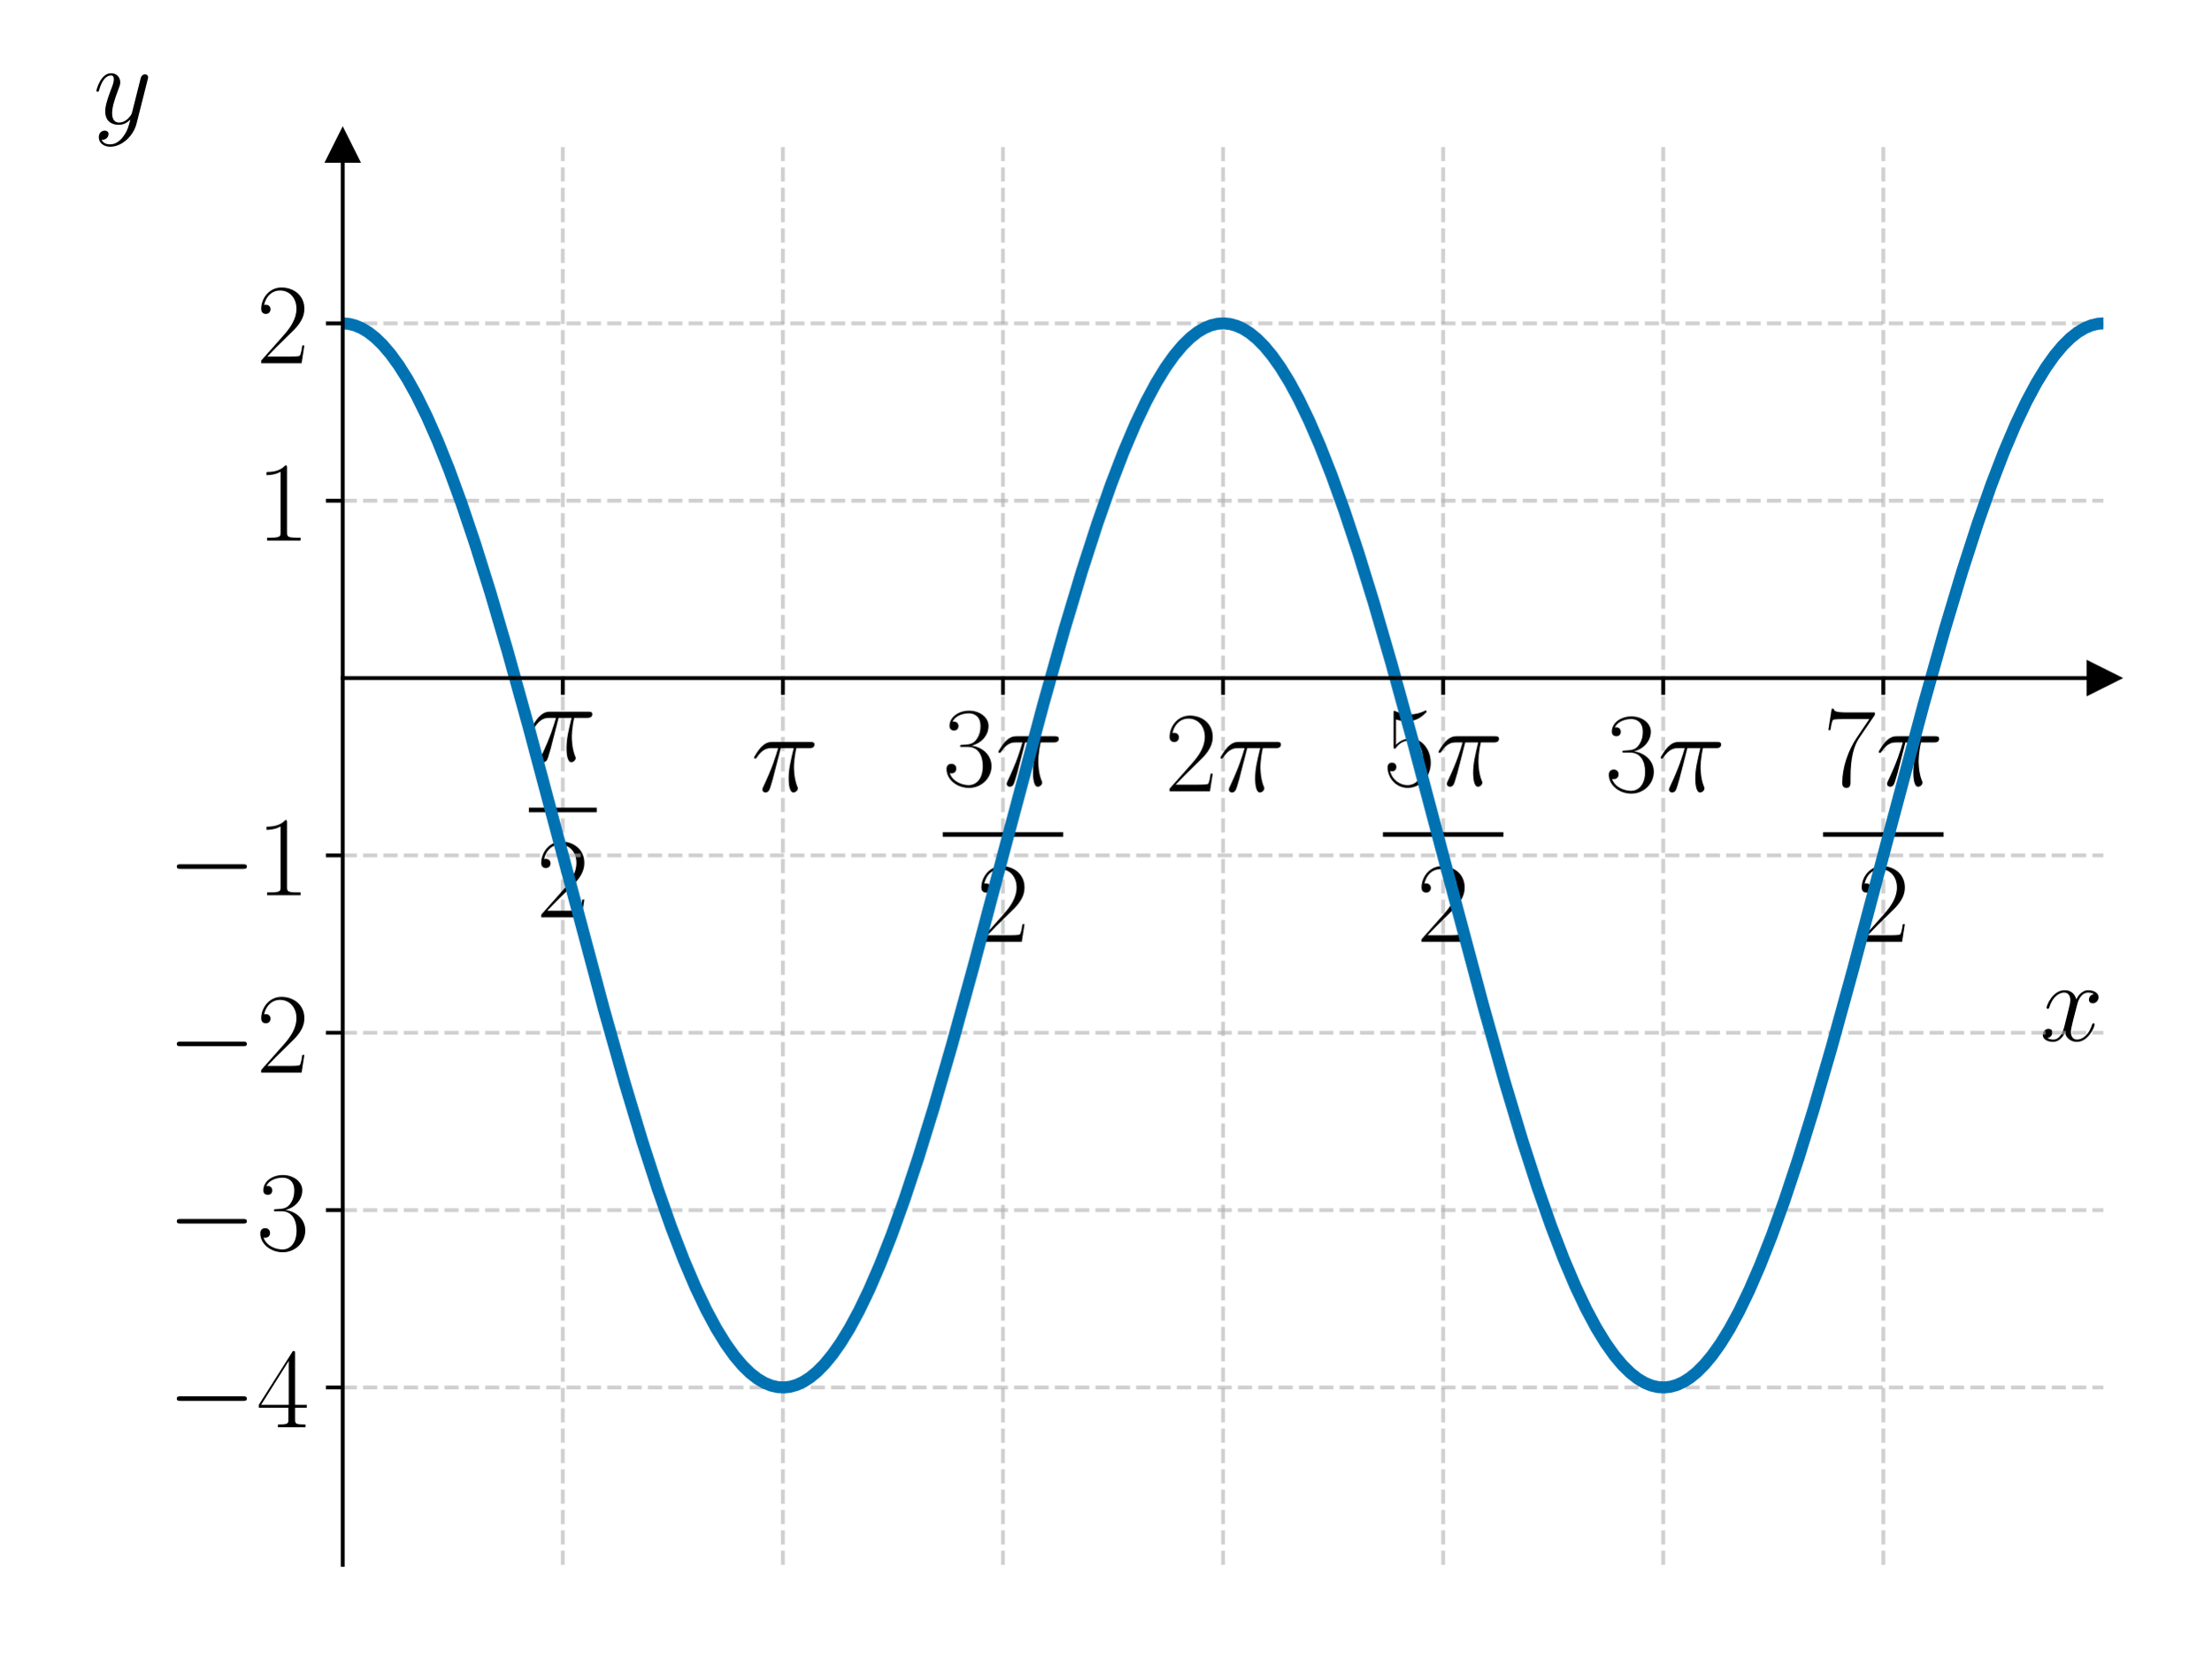
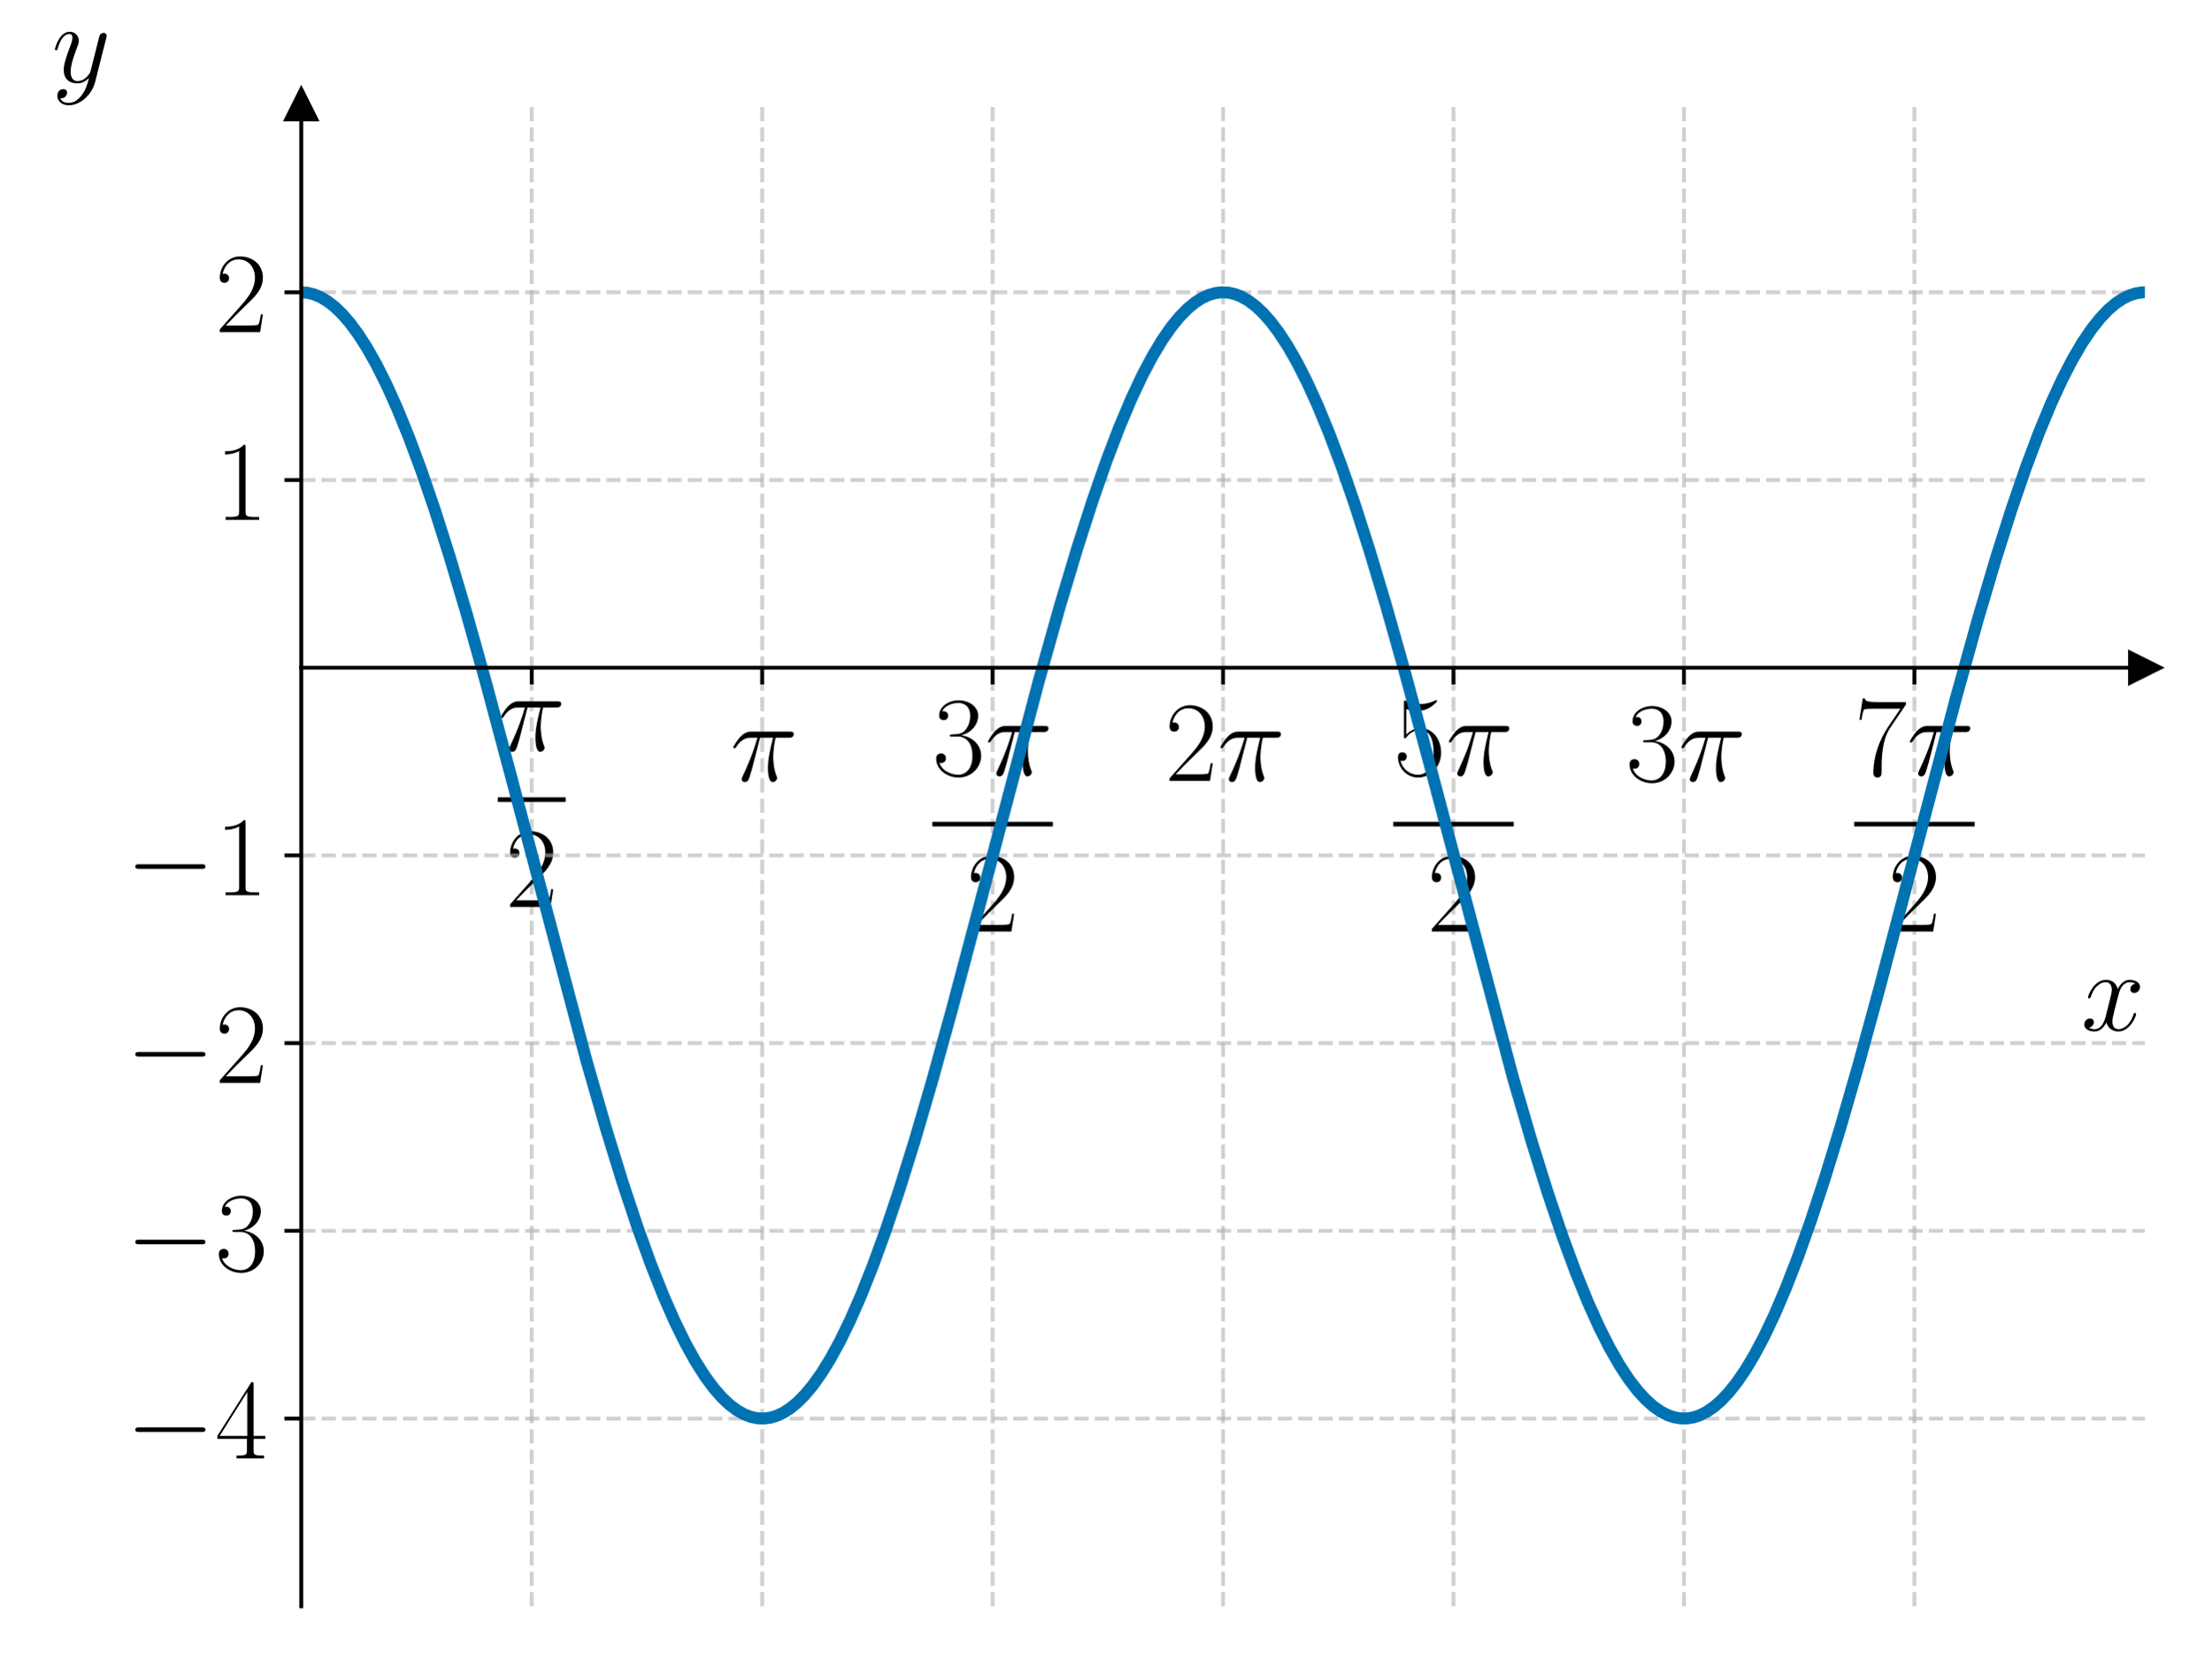
<svg xmlns="http://www.w3.org/2000/svg" xmlns:xlink="http://www.w3.org/1999/xlink" width="460.8pt" height="345.6pt" viewBox="0 0 460.8 345.6" version="1.1">
  <defs>
    <style type="text/css">*{stroke-linejoin: round; stroke-linecap: butt}</style>
  </defs>
  <g id="figure_1">
    <g id="patch_1">
      <path d="M 0 345.6  L 460.8 345.6  L 460.8 0  L 0 0  L 0 345.6  z " style="fill: none" />
    </g>
    <g id="axes_1">
      <g id="patch_2">
-         <path d="M 71.418 326.16  L 438.36 326.16  L 438.36 30.428  L 71.418 30.428  L 71.418 326.16  z " style="fill: none" />
+         <path d="M 62.778 334.8  L 447 334.8  L 447 21.788  L 62.778 21.788  L 62.778 334.8  z " style="fill: none" />
      </g>
      <g id="matplotlib.axis_1">
        <g id="xtick_1">
          <g id="line2d_1">
-             <path d="M 117.286 326.16  L 117.286 30.428  " clip-path="url(#pcff74317d8)" style="fill: none; stroke-dasharray: 2.96,1.28; stroke-dashoffset: 0; stroke: #b0b0b0; stroke-opacity: 0.6; stroke-width: 0.8" />
+             <path d="M 110.806 334.8  L 110.806 21.788  " clip-path="url(#p53cf538784)" style="fill: none; stroke-dasharray: 2.96,1.28; stroke-dashoffset: 0; stroke: #b0b0b0; stroke-opacity: 0.6; stroke-width: 0.8" />
          </g>
          <g id="line2d_2">
            <defs>
-               <path id="m884208652f" d="M 0 0  L 0 3.5  " style="stroke: #000000; stroke-width: 0.8" />
+               <path id="ma65854ddfa" d="M 0 0  L 0 3.5  " style="stroke: #000000; stroke-width: 0.8" />
            </defs>
            <g>
-               <use xlink:href="#m884208652f" x="117.286" y="141.327" style="stroke: #000000; stroke-width: 0.8" />
+               <use xlink:href="#ma65854ddfa" x="110.806" y="139.167" style="stroke: #000000; stroke-width: 0.8" />
            </g>
          </g>
          <g id="text_1">
-             <g transform="translate(110.2166 174.7975) scale(0.24 -0.24)">
+             <g transform="translate(103.7366 172.6375) scale(0.24 -0.24)">
              <defs>
                <path id="CMMI12-19" d="M 1658 2408  L 2381 2408  C 2208 1692 2099 1226 2099 716  C 2099 626 2099 -64 2362 -64  C 2496 -64 2611 57 2611 166  C 2611 197 2611 210 2566 306  C 2394 747 2394 1296 2394 1341  C 2394 1379 2394 1832 2528 2408  L 3245 2408  C 3328 2408 3539 2408 3539 2612  C 3539 2752 3418 2752 3302 2752  L 1197 2752  C 1050 2752 832 2752 538 2440  C 371 2254 166 1916 166 1878  C 166 1840 198 1827 237 1827  C 282 1827 288 1846 320 1884  C 653 2408 986 2408 1146 2408  L 1510 2408  C 1370 1929 1210 1373 685 256  C 634 154 634 140 634 102  C 634 -32 749 -64 806 -64  C 992 -64 1043 102 1120 370  C 1222 696 1222 709 1286 964  L 1658 2408  z " transform="scale(0.015625)" />
                <path id="CMR17-32" d="M 2669 989  L 2554 989  C 2490 536 2438 459 2413 420  C 2381 369 1920 369 1830 369  L 602 369  C 832 619 1280 1072 1824 1597  C 2214 1967 2669 2402 2669 3035  C 2669 3790 2067 4224 1395 4224  C 691 4224 262 3604 262 3030  C 262 2780 448 2748 525 2748  C 589 2748 781 2787 781 3010  C 781 3207 614 3264 525 3264  C 486 3264 448 3258 422 3245  C 544 3790 915 4058 1306 4058  C 1862 4058 2227 3617 2227 3035  C 2227 2479 1901 2000 1536 1584  L 262 146  L 262 0  L 2515 0  L 2669 989  z " transform="scale(0.015625)" />
              </defs>
              <use xlink:href="#CMMI12-19" transform="translate(0 67.39804) scale(0.996264)" />
              <use xlink:href="#CMR17-32" transform="translate(6.610069 -68.33884) scale(0.996264)" />
              <path d="M 0 22.914  L 58.911 22.914  L 58.911 26.899  L 0 26.899  L 0 22.914  z " />
            </g>
          </g>
        </g>
        <g id="xtick_2">
          <g id="line2d_3">
-             <path d="M 163.154 326.16  L 163.154 30.428  " clip-path="url(#pcff74317d8)" style="fill: none; stroke-dasharray: 2.96,1.28; stroke-dashoffset: 0; stroke: #b0b0b0; stroke-opacity: 0.6; stroke-width: 0.8" />
+             <path d="M 158.834 334.8  L 158.834 21.788  " clip-path="url(#p53cf538784)" style="fill: none; stroke-dasharray: 2.96,1.28; stroke-dashoffset: 0; stroke: #b0b0b0; stroke-opacity: 0.6; stroke-width: 0.8" />
          </g>
          <g id="line2d_4">
            <g>
-               <use xlink:href="#m884208652f" x="163.154" y="141.327" style="stroke: #000000; stroke-width: 0.8" />
+               <use xlink:href="#ma65854ddfa" x="158.834" y="139.167" style="stroke: #000000; stroke-width: 0.8" />
            </g>
          </g>
          <g id="text_2">
-             <g transform="translate(156.5133 164.9316) scale(0.24 -0.24)">
+             <g transform="translate(152.1933 162.7716) scale(0.24 -0.24)">
              <use xlink:href="#CMMI12-19" transform="scale(0.996264)" />
            </g>
          </g>
        </g>
        <g id="xtick_3">
          <g id="line2d_5">
-             <path d="M 209.021 326.16  L 209.021 30.428  " clip-path="url(#pcff74317d8)" style="fill: none; stroke-dasharray: 2.96,1.28; stroke-dashoffset: 0; stroke: #b0b0b0; stroke-opacity: 0.6; stroke-width: 0.8" />
+             <path d="M 206.861 334.8  L 206.861 21.788  " clip-path="url(#p53cf538784)" style="fill: none; stroke-dasharray: 2.96,1.28; stroke-dashoffset: 0; stroke: #b0b0b0; stroke-opacity: 0.6; stroke-width: 0.8" />
          </g>
          <g id="line2d_6">
            <g>
-               <use xlink:href="#m884208652f" x="209.021" y="141.327" style="stroke: #000000; stroke-width: 0.8" />
+               <use xlink:href="#ma65854ddfa" x="206.861" y="139.167" style="stroke: #000000; stroke-width: 0.8" />
            </g>
          </g>
          <g id="text_3">
-             <g transform="translate(196.4692 179.9156) scale(0.24 -0.24)">
+             <g transform="translate(194.3092 177.7556) scale(0.24 -0.24)">
              <defs>
                <path id="CMR17-33" d="M 1414 2157  C 1984 2157 2234 1662 2234 1090  C 2234 320 1824 25 1453 25  C 1114 25 563 194 390 693  C 422 680 454 680 486 680  C 640 680 755 782 755 948  C 755 1133 614 1216 486 1216  C 378 1216 211 1165 211 926  C 211 335 787 -128 1466 -128  C 2176 -128 2720 430 2720 1085  C 2720 1707 2208 2157 1600 2227  C 2086 2328 2554 2756 2554 3329  C 2554 3820 2048 4179 1472 4179  C 890 4179 378 3829 378 3329  C 378 3110 544 3072 627 3072  C 762 3072 877 3155 877 3321  C 877 3486 762 3569 627 3569  C 602 3569 570 3569 544 3557  C 730 3959 1235 4032 1459 4032  C 1683 4032 2106 3925 2106 3320  C 2106 3143 2080 2828 1862 2550  C 1670 2304 1453 2304 1242 2284  C 1210 2284 1062 2269 1037 2269  C 992 2263 966 2257 966 2208  C 966 2163 973 2157 1101 2157  L 1414 2157  z " transform="scale(0.015625)" />
              </defs>
              <use xlink:href="#CMR17-33" transform="translate(0 67.39804) scale(0.996264)" />
              <use xlink:href="#CMMI12-19" transform="translate(45.69048 67.39804) scale(0.996264)" />
              <use xlink:href="#CMR17-32" transform="translate(29.45531 -68.33884) scale(0.996264)" />
              <path d="M 0 22.914  L 104.601 22.914  L 104.601 26.899  L 0 26.899  L 0 22.914  z " />
            </g>
          </g>
        </g>
        <g id="xtick_4">
          <g id="line2d_7">
-             <path d="M 254.889 326.16  L 254.889 30.428  " clip-path="url(#pcff74317d8)" style="fill: none; stroke-dasharray: 2.96,1.28; stroke-dashoffset: 0; stroke: #b0b0b0; stroke-opacity: 0.6; stroke-width: 0.8" />
+             <path d="M 254.889 334.8  L 254.889 21.788  " clip-path="url(#p53cf538784)" style="fill: none; stroke-dasharray: 2.96,1.28; stroke-dashoffset: 0; stroke: #b0b0b0; stroke-opacity: 0.6; stroke-width: 0.8" />
          </g>
          <g id="line2d_8">
            <g>
-               <use xlink:href="#m884208652f" x="254.889" y="141.327" style="stroke: #000000; stroke-width: 0.8" />
+               <use xlink:href="#ma65854ddfa" x="254.889" y="139.167" style="stroke: #000000; stroke-width: 0.8" />
            </g>
          </g>
          <g id="text_4">
-             <g transform="translate(242.7659 164.9316) scale(0.24 -0.24)">
+             <g transform="translate(242.7659 162.7716) scale(0.24 -0.24)">
              <use xlink:href="#CMR17-32" transform="scale(0.996264)" />
              <use xlink:href="#CMMI12-19" transform="translate(45.69048 0) scale(0.996264)" />
            </g>
          </g>
        </g>
        <g id="xtick_5">
          <g id="line2d_9">
-             <path d="M 300.757 326.16  L 300.757 30.428  " clip-path="url(#pcff74317d8)" style="fill: none; stroke-dasharray: 2.96,1.28; stroke-dashoffset: 0; stroke: #b0b0b0; stroke-opacity: 0.6; stroke-width: 0.8" />
+             <path d="M 302.917 334.8  L 302.917 21.788  " clip-path="url(#p53cf538784)" style="fill: none; stroke-dasharray: 2.96,1.28; stroke-dashoffset: 0; stroke: #b0b0b0; stroke-opacity: 0.6; stroke-width: 0.8" />
          </g>
          <g id="line2d_10">
            <g>
-               <use xlink:href="#m884208652f" x="300.757" y="141.327" style="stroke: #000000; stroke-width: 0.8" />
+               <use xlink:href="#ma65854ddfa" x="302.917" y="139.167" style="stroke: #000000; stroke-width: 0.8" />
            </g>
          </g>
          <g id="text_5">
-             <g transform="translate(288.2047 179.9156) scale(0.24 -0.24)">
+             <g transform="translate(290.3647 177.7556) scale(0.24 -0.24)">
              <defs>
                <path id="CMR17-35" d="M 730 3692  C 794 3666 1056 3584 1325 3584  C 1920 3584 2246 3911 2432 4100  C 2432 4157 2432 4192 2394 4192  C 2387 4192 2374 4192 2323 4163  C 2099 4058 1837 3973 1517 3973  C 1325 3973 1037 3999 723 4139  C 653 4171 640 4171 634 4171  C 602 4171 595 4164 595 4037  L 595 2203  C 595 2089 595 2057 659 2057  C 691 2057 704 2070 736 2114  C 941 2401 1222 2522 1542 2522  C 1766 2522 2246 2382 2246 1289  C 2246 1085 2246 715 2054 421  C 1894 159 1645 25 1370 25  C 947 25 518 320 403 814  C 429 807 480 795 506 795  C 589 795 749 840 749 1038  C 749 1210 627 1280 506 1280  C 358 1280 262 1190 262 1011  C 262 454 704 -128 1382 -128  C 2042 -128 2669 440 2669 1264  C 2669 2030 2170 2624 1549 2624  C 1222 2624 947 2503 730 2274  L 730 3692  z " transform="scale(0.015625)" />
              </defs>
              <use xlink:href="#CMR17-35" transform="translate(0 67.39804) scale(0.996264)" />
              <use xlink:href="#CMMI12-19" transform="translate(45.69048 67.39804) scale(0.996264)" />
              <use xlink:href="#CMR17-32" transform="translate(29.45531 -68.33884) scale(0.996264)" />
              <path d="M 0 22.914  L 104.601 22.914  L 104.601 26.899  L 0 26.899  L 0 22.914  z " />
            </g>
          </g>
        </g>
        <g id="xtick_6">
          <g id="line2d_11">
-             <path d="M 346.625 326.16  L 346.625 30.428  " clip-path="url(#pcff74317d8)" style="fill: none; stroke-dasharray: 2.96,1.28; stroke-dashoffset: 0; stroke: #b0b0b0; stroke-opacity: 0.6; stroke-width: 0.8" />
+             <path d="M 350.945 334.8  L 350.945 21.788  " clip-path="url(#p53cf538784)" style="fill: none; stroke-dasharray: 2.96,1.28; stroke-dashoffset: 0; stroke: #b0b0b0; stroke-opacity: 0.6; stroke-width: 0.8" />
          </g>
          <g id="line2d_12">
            <g>
-               <use xlink:href="#m884208652f" x="346.625" y="141.327" style="stroke: #000000; stroke-width: 0.8" />
+               <use xlink:href="#ma65854ddfa" x="350.945" y="139.167" style="stroke: #000000; stroke-width: 0.8" />
            </g>
          </g>
          <g id="text_6">
-             <g transform="translate(334.5013 164.9316) scale(0.24 -0.24)">
+             <g transform="translate(338.8213 162.7716) scale(0.24 -0.24)">
              <use xlink:href="#CMR17-33" transform="scale(0.996264)" />
              <use xlink:href="#CMMI12-19" transform="translate(45.69048 0) scale(0.996264)" />
            </g>
          </g>
        </g>
        <g id="xtick_7">
          <g id="line2d_13">
-             <path d="M 392.492 326.16  L 392.492 30.428  " clip-path="url(#pcff74317d8)" style="fill: none; stroke-dasharray: 2.96,1.28; stroke-dashoffset: 0; stroke: #b0b0b0; stroke-opacity: 0.6; stroke-width: 0.8" />
+             <path d="M 398.972 334.8  L 398.972 21.788  " clip-path="url(#p53cf538784)" style="fill: none; stroke-dasharray: 2.96,1.28; stroke-dashoffset: 0; stroke: #b0b0b0; stroke-opacity: 0.6; stroke-width: 0.8" />
          </g>
          <g id="line2d_14">
            <g>
-               <use xlink:href="#m884208652f" x="392.492" y="141.327" style="stroke: #000000; stroke-width: 0.8" />
+               <use xlink:href="#ma65854ddfa" x="398.972" y="139.167" style="stroke: #000000; stroke-width: 0.8" />
            </g>
          </g>
          <g id="text_7">
-             <g transform="translate(379.9401 179.9156) scale(0.24 -0.24)">
+             <g transform="translate(386.4201 177.7556) scale(0.24 -0.24)">
              <defs>
                <path id="CMR17-37" d="M 2886 3941  L 2886 4081  L 1382 4081  C 634 4081 621 4165 595 4288  L 480 4288  L 294 3094  L 410 3094  C 429 3215 474 3540 550 3661  C 589 3712 1062 3712 1171 3712  L 2579 3712  L 1869 2661  C 1395 1954 1069 999 1069 165  C 1069 89 1069 -128 1299 -128  C 1530 -128 1530 89 1530 171  L 1530 465  C 1530 1508 1709 2196 2003 2636  L 2886 3941  z " transform="scale(0.015625)" />
              </defs>
              <use xlink:href="#CMR17-37" transform="translate(0 67.39804) scale(0.996264)" />
              <use xlink:href="#CMMI12-19" transform="translate(45.69048 67.39804) scale(0.996264)" />
              <use xlink:href="#CMR17-32" transform="translate(29.45531 -68.33884) scale(0.996264)" />
              <path d="M 0 22.914  L 104.601 22.914  L 104.601 26.899  L 0 26.899  L 0 22.914  z " />
            </g>
          </g>
        </g>
        <g id="text_8">
-           <g transform="translate(425.0558 216.9214) scale(0.24 -0.24)">
+           <g transform="translate(433.6958 214.7614) scale(0.24 -0.24)">
            <defs>
              <path id="CMMI12-78" d="M 3034 2606  C 2829 2567 2752 2414 2752 2293  C 2752 2139 2874 2088 2963 2088  C 3155 2088 3290 2254 3290 2427  C 3290 2695 2982 2816 2714 2816  C 2323 2816 2106 2433 2048 2312  C 1901 2816 1504 2816 1389 2816  C 736 2816 390 1980 390 1839  C 390 1814 416 1782 461 1782  C 512 1782 525 1820 538 1846  C 755 2555 1184 2689 1370 2689  C 1658 2689 1715 2420 1715 2267  C 1715 2127 1677 1980 1600 1673  L 1382 798  C 1286 415 1101 64 762 64  C 730 64 570 64 435 147  C 666 192 717 383 717 460  C 717 588 621 664 499 664  C 346 664 179 530 179 326  C 179 57 480 -64 755 -64  C 1062 -64 1280 179 1414 441  C 1517 64 1837 -64 2074 -64  C 2726 -64 3072 773 3072 913  C 3072 945 3046 971 3008 971  C 2950 971 2944 939 2925 888  C 2752 326 2381 64 2093 64  C 1869 64 1747 230 1747 492  C 1747 632 1773 734 1875 1156  L 2099 2024  C 2195 2408 2413 2689 2707 2689  C 2720 2689 2899 2689 3034 2606  z " transform="scale(0.015625)" />
            </defs>
            <use xlink:href="#CMMI12-78" transform="scale(0.996264)" />
          </g>
        </g>
      </g>
      <g id="matplotlib.axis_2">
        <g id="ytick_1">
          <g id="line2d_15">
-             <path d="M 71.418 289.193  L 438.36 289.193  " clip-path="url(#pcff74317d8)" style="fill: none; stroke-dasharray: 2.96,1.28; stroke-dashoffset: 0; stroke: #b0b0b0; stroke-opacity: 0.6; stroke-width: 0.8" />
+             <path d="M 62.778 295.673  L 447 295.673  " clip-path="url(#p53cf538784)" style="fill: none; stroke-dasharray: 2.96,1.28; stroke-dashoffset: 0; stroke: #b0b0b0; stroke-opacity: 0.6; stroke-width: 0.8" />
          </g>
          <g id="line2d_16">
            <defs>
-               <path id="m5cb0d7c8a0" d="M 0 0  L -3.5 0  " style="stroke: #000000; stroke-width: 0.8" />
+               <path id="m88b53ae129" d="M 0 0  L -3.5 0  " style="stroke: #000000; stroke-width: 0.8" />
            </defs>
            <g>
-               <use xlink:href="#m5cb0d7c8a0" x="71.418" y="289.193" style="stroke: #000000; stroke-width: 0.8" />
+               <use xlink:href="#m88b53ae129" x="62.778" y="295.673" style="stroke: #000000; stroke-width: 0.8" />
            </g>
          </g>
          <g id="text_9">
-             <g transform="translate(34.8554 297.4957) scale(0.24 -0.24)">
+             <g transform="translate(26.2154 303.9756) scale(0.24 -0.24)">
              <defs>
                <path id="CMSY10-0" d="M 4218 1472  C 4326 1472 4442 1472 4442 1600  C 4442 1728 4326 1728 4218 1728  L 755 1728  C 646 1728 531 1728 531 1600  C 531 1472 646 1472 755 1472  L 4218 1472  z " transform="scale(0.015625)" />
                <path id="CMR17-34" d="M 2150 4122  C 2150 4256 2144 4256 2029 4256  L 128 1254  L 128 1088  L 1779 1088  L 1779 457  C 1779 224 1766 160 1318 160  L 1197 160  L 1197 0  C 1402 0 1747 0 1965 0  C 2182 0 2528 0 2733 0  L 2733 160  L 2611 160  C 2163 160 2150 224 2150 457  L 2150 1088  L 2803 1088  L 2803 1254  L 2150 1254  L 2150 4122  z M 1798 3703  L 1798 1254  L 256 1254  L 1798 3703  z " transform="scale(0.015625)" />
              </defs>
              <use xlink:href="#CMSY10-0" transform="scale(0.996264)" />
              <use xlink:href="#CMR17-34" transform="translate(77.48747 0) scale(0.996264)" />
            </g>
          </g>
        </g>
        <g id="ytick_2">
          <g id="line2d_17">
-             <path d="M 71.418 252.227  L 438.36 252.227  " clip-path="url(#pcff74317d8)" style="fill: none; stroke-dasharray: 2.96,1.28; stroke-dashoffset: 0; stroke: #b0b0b0; stroke-opacity: 0.6; stroke-width: 0.8" />
+             <path d="M 62.778 256.547  L 447 256.547  " clip-path="url(#p53cf538784)" style="fill: none; stroke-dasharray: 2.96,1.28; stroke-dashoffset: 0; stroke: #b0b0b0; stroke-opacity: 0.6; stroke-width: 0.8" />
          </g>
          <g id="line2d_18">
            <g>
-               <use xlink:href="#m5cb0d7c8a0" x="71.418" y="252.227" style="stroke: #000000; stroke-width: 0.8" />
+               <use xlink:href="#m88b53ae129" x="62.778" y="256.547" style="stroke: #000000; stroke-width: 0.8" />
            </g>
          </g>
          <g id="text_10">
-             <g transform="translate(34.8554 260.5291) scale(0.24 -0.24)">
+             <g transform="translate(26.2154 264.8491) scale(0.24 -0.24)">
              <use xlink:href="#CMSY10-0" transform="scale(0.996264)" />
              <use xlink:href="#CMR17-33" transform="translate(77.48747 0) scale(0.996264)" />
            </g>
          </g>
        </g>
        <g id="ytick_3">
          <g id="line2d_19">
-             <path d="M 71.418 215.26  L 438.36 215.26  " clip-path="url(#pcff74317d8)" style="fill: none; stroke-dasharray: 2.96,1.28; stroke-dashoffset: 0; stroke: #b0b0b0; stroke-opacity: 0.6; stroke-width: 0.8" />
+             <path d="M 62.778 217.42  L 447 217.42  " clip-path="url(#p53cf538784)" style="fill: none; stroke-dasharray: 2.96,1.28; stroke-dashoffset: 0; stroke: #b0b0b0; stroke-opacity: 0.6; stroke-width: 0.8" />
          </g>
          <g id="line2d_20">
            <g>
-               <use xlink:href="#m5cb0d7c8a0" x="71.418" y="215.26" style="stroke: #000000; stroke-width: 0.8" />
+               <use xlink:href="#m88b53ae129" x="62.778" y="217.42" style="stroke: #000000; stroke-width: 0.8" />
            </g>
          </g>
          <g id="text_11">
-             <g transform="translate(34.8554 223.5625) scale(0.24 -0.24)">
+             <g transform="translate(26.2154 225.7225) scale(0.24 -0.24)">
              <use xlink:href="#CMSY10-0" transform="scale(0.996264)" />
              <use xlink:href="#CMR17-32" transform="translate(77.48747 0) scale(0.996264)" />
            </g>
          </g>
        </g>
        <g id="ytick_4">
          <g id="line2d_21">
-             <path d="M 71.418 178.294  L 438.36 178.294  " clip-path="url(#pcff74317d8)" style="fill: none; stroke-dasharray: 2.96,1.28; stroke-dashoffset: 0; stroke: #b0b0b0; stroke-opacity: 0.6; stroke-width: 0.8" />
+             <path d="M 62.778 178.294  L 447 178.294  " clip-path="url(#p53cf538784)" style="fill: none; stroke-dasharray: 2.96,1.28; stroke-dashoffset: 0; stroke: #b0b0b0; stroke-opacity: 0.6; stroke-width: 0.8" />
          </g>
          <g id="line2d_22">
            <g>
-               <use xlink:href="#m5cb0d7c8a0" x="71.418" y="178.294" style="stroke: #000000; stroke-width: 0.8" />
+               <use xlink:href="#m88b53ae129" x="62.778" y="178.294" style="stroke: #000000; stroke-width: 0.8" />
            </g>
          </g>
          <g id="text_12">
-             <g transform="translate(34.8554 186.596) scale(0.24 -0.24)">
+             <g transform="translate(26.2154 186.596) scale(0.24 -0.24)">
              <defs>
                <path id="CMR17-31" d="M 1702 4058  C 1702 4192 1696 4192 1606 4192  C 1357 3916 979 3827 621 3827  C 602 3827 570 3827 563 3808  C 557 3795 557 3782 557 3648  C 755 3648 1088 3686 1344 3839  L 1344 461  C 1344 236 1331 160 781 160  L 589 160  L 589 0  C 896 0 1216 0 1523 0  C 1830 0 2150 0 2458 0  L 2458 160  L 2266 160  C 1715 160 1702 230 1702 458  L 1702 4058  z " transform="scale(0.015625)" />
              </defs>
              <use xlink:href="#CMSY10-0" transform="scale(0.996264)" />
              <use xlink:href="#CMR17-31" transform="translate(77.48747 0) scale(0.996264)" />
            </g>
          </g>
        </g>
        <g id="ytick_5">
          <g id="line2d_23">
-             <path d="M 71.418 104.361  L 438.36 104.361  " clip-path="url(#pcff74317d8)" style="fill: none; stroke-dasharray: 2.96,1.28; stroke-dashoffset: 0; stroke: #b0b0b0; stroke-opacity: 0.6; stroke-width: 0.8" />
+             <path d="M 62.778 100.041  L 447 100.041  " clip-path="url(#p53cf538784)" style="fill: none; stroke-dasharray: 2.96,1.28; stroke-dashoffset: 0; stroke: #b0b0b0; stroke-opacity: 0.6; stroke-width: 0.8" />
          </g>
          <g id="line2d_24">
            <g>
-               <use xlink:href="#m5cb0d7c8a0" x="71.418" y="104.361" style="stroke: #000000; stroke-width: 0.8" />
+               <use xlink:href="#m88b53ae129" x="62.778" y="100.041" style="stroke: #000000; stroke-width: 0.8" />
            </g>
          </g>
          <g id="text_13">
-             <g transform="translate(53.45239 112.6629) scale(0.24 -0.24)">
+             <g transform="translate(44.81239 108.3429) scale(0.24 -0.24)">
              <use xlink:href="#CMR17-31" transform="scale(0.996264)" />
            </g>
          </g>
        </g>
        <g id="ytick_6">
          <g id="line2d_25">
-             <path d="M 71.418 67.394  L 438.36 67.394  " clip-path="url(#pcff74317d8)" style="fill: none; stroke-dasharray: 2.96,1.28; stroke-dashoffset: 0; stroke: #b0b0b0; stroke-opacity: 0.6; stroke-width: 0.8" />
+             <path d="M 62.778 60.914  L 447 60.914  " clip-path="url(#p53cf538784)" style="fill: none; stroke-dasharray: 2.96,1.28; stroke-dashoffset: 0; stroke: #b0b0b0; stroke-opacity: 0.6; stroke-width: 0.8" />
          </g>
          <g id="line2d_26">
            <g>
-               <use xlink:href="#m5cb0d7c8a0" x="71.418" y="67.394" style="stroke: #000000; stroke-width: 0.8" />
+               <use xlink:href="#m88b53ae129" x="62.778" y="60.914" style="stroke: #000000; stroke-width: 0.8" />
            </g>
          </g>
          <g id="text_14">
-             <g transform="translate(53.45239 75.69634) scale(0.24 -0.24)">
+             <g transform="translate(44.81239 69.21634) scale(0.24 -0.24)">
              <use xlink:href="#CMR17-32" transform="scale(0.996264)" />
            </g>
          </g>
        </g>
        <g id="text_15">
-           <g transform="translate(19.44 25.77682) scale(0.24 -0.24)">
+           <g transform="translate(10.8 17.13682) scale(0.24 -0.24)">
            <defs>
              <path id="CMMI12-79" d="M 1683 -700  C 1510 -939 1261 -1152 947 -1152  C 870 -1152 563 -1152 467 -889  C 486 -895 518 -895 531 -895  C 723 -895 851 -729 851 -582  C 851 -435 730 -384 634 -384  C 531 -384 307 -458 307 -759  C 307 -1071 582 -1286 947 -1286  C 1587 -1286 2234 -700 2413 6  L 3040 2485  C 3046 2517 3059 2556 3059 2594  C 3059 2689 2982 2753 2886 2753  C 2829 2753 2694 2727 2643 2535  L 2170 658  C 2138 543 2138 530 2086 460  C 1958 281 1747 64 1440 64  C 1082 64 1050 415 1050 588  C 1050 952 1222 1443 1395 1903  C 1466 2088 1504 2178 1504 2305  C 1504 2574 1312 2816 998 2816  C 410 2816 173 1890 173 1839  C 173 1814 198 1782 243 1782  C 301 1782 307 1807 333 1897  C 486 2433 730 2689 979 2689  C 1037 2689 1146 2689 1146 2478  C 1146 2312 1075 2127 979 1884  C 666 1047 666 837 666 683  C 666 77 1101 -64 1421 -64  C 1606 -64 1837 -6 2061 230  L 2067 224  C 1971 -147 1907 -392 1683 -700  z " transform="scale(0.015625)" />
            </defs>
            <use xlink:href="#CMMI12-79" transform="scale(0.996264)" />
          </g>
        </g>
      </g>
      <g id="line2d_27">
        <defs>
-           <path id="md939499e74" d="M 3 0  L -3 -3  L -3 3  z " style="stroke: #000000; stroke-linejoin: miter" />
+           <path id="m8c15c5c769" d="M 3 0  L -3 -3  L -3 3  z " style="stroke: #000000; stroke-linejoin: miter" />
        </defs>
        <g>
-           <use xlink:href="#md939499e74" x="438.36" y="141.327" style="stroke: #000000; stroke-linejoin: miter" />
+           <use xlink:href="#m8c15c5c769" x="447" y="139.167" style="stroke: #000000; stroke-linejoin: miter" />
        </g>
      </g>
      <g id="line2d_28">
        <defs>
-           <path id="m379b524bb1" d="M 0 -3  L -3 3  L 3 3  z " style="stroke: #000000; stroke-linejoin: miter" />
+           <path id="mc76ba82387" d="M 0 -3  L -3 3  L 3 3  z " style="stroke: #000000; stroke-linejoin: miter" />
        </defs>
        <g>
-           <use xlink:href="#m379b524bb1" x="71.418" y="30.428" style="stroke: #000000; stroke-linejoin: miter" />
+           <use xlink:href="#mc76ba82387" x="62.778" y="21.788" style="stroke: #000000; stroke-linejoin: miter" />
        </g>
      </g>
      <g id="line2d_29">
-         <path d="M 71.418 67.394  L 72.717 67.504  L 74.039 67.84  L 75.383 68.415  L 76.771 69.252  L 78.227 70.395  L 79.75 71.878  L 81.363 73.764  L 83.087 76.132  L 84.924 79.046  L 86.873 82.567  L 88.956 86.801  L 91.195 91.873  L 93.592 97.861  L 96.19 104.964  L 99.034 113.403  L 102.193 123.49  L 105.776 135.705  L 110.077 151.191  L 116.169 174.052  L 125.822 210.254  L 130.212 225.799  L 133.841 237.852  L 137.021 247.669  L 139.888 255.816  L 142.508 262.611  L 144.927 268.283  L 147.167 272.985  L 149.25 276.858  L 151.199 280.028  L 153.035 282.602  L 154.76 284.643  L 156.373 286.217  L 157.896 287.4  L 159.352 288.255  L 160.74 288.815  L 162.084 289.119  L 163.406 289.189  L 164.705 289.037  L 166.026 288.657  L 167.392 288.027  L 168.803 287.124  L 170.282 285.906  L 171.827 284.337  L 173.462 282.354  L 175.209 279.875  L 177.068 276.839  L 179.039 273.183  L 181.145 268.802  L 183.407 263.57  L 185.848 257.352  L 188.491 249.999  L 191.403 241.221  L 194.628 230.771  L 198.324 218.02  L 202.826 201.648  L 209.926 174.86  L 217.496 146.558  L 221.886 131  L 225.514 118.933  L 228.695 109.101  L 231.562 100.939  L 234.182 94.129  L 236.601 88.442  L 238.841 83.725  L 240.946 79.798  L 242.895 76.619  L 244.732 74.036  L 246.456 71.987  L 248.069 70.405  L 249.592 69.214  L 251.048 68.352  L 252.437 67.785  L 253.78 67.474  L 255.102 67.397  L 256.401 67.543  L 257.722 67.916  L 259.066 68.527  L 260.477 69.419  L 261.956 70.626  L 263.501 72.182  L 265.136 74.153  L 266.883 76.619  L 268.742 79.642  L 270.713 83.283  L 272.818 87.651  L 275.081 92.868  L 277.522 99.072  L 280.165 106.411  L 283.054 115.105  L 286.279 125.536  L 289.975 138.27  L 294.455 154.544  L 301.42 180.814  L 309.192 209.887  L 313.605 225.53  L 317.233 237.601  L 320.414 247.436  L 323.281 255.603  L 325.901 262.417  L 328.32 268.108  L 330.56 272.829  L 332.665 276.761  L 334.614 279.944  L 336.45 282.53  L 338.175 284.583  L 339.788 286.168  L 341.311 287.362  L 342.767 288.227  L 344.155 288.797  L 345.499 289.111  L 346.821 289.191  L 348.12 289.048  L 349.441 288.678  L 350.785 288.07  L 352.196 287.181  L 353.674 285.977  L 355.22 284.424  L 356.855 282.457  L 358.602 279.995  L 360.461 276.975  L 362.432 273.337  L 364.537 268.974  L 366.799 263.761  L 369.241 257.56  L 371.884 250.226  L 374.773 241.535  L 377.998 231.108  L 381.694 218.377  L 386.173 202.106  L 393.117 175.923  L 400.911 146.761  L 405.323 131.116  L 408.952 119.04  L 412.132 109.201  L 414.999 101.031  L 417.62 94.212  L 420.039 88.517  L 422.278 83.792  L 424.384 79.856  L 426.332 76.67  L 428.169 74.08  L 429.894 72.023  L 431.506 70.435  L 433.029 69.237  L 434.485 68.369  L 435.874 67.796  L 437.218 67.479  L 438.36 67.394  L 438.36 67.394  " clip-path="url(#pcff74317d8)" style="fill: none; stroke: #0072b2; stroke-width: 2.5; stroke-linecap: square" />
+         <path d="M 62.778 60.914  L 64.115 61.026  L 65.452 61.363  L 66.812 61.934  L 68.219 62.768  L 69.697 63.906  L 71.244 65.385  L 72.886 67.27  L 74.622 69.611  L 76.474 72.495  L 78.444 75.988  L 80.532 80.152  L 82.783 85.155  L 85.199 91.083  L 87.802 98.08  L 90.616 106.296  L 93.712 116.035  L 97.183 127.708  L 101.217 142.081  L 106.353 161.259  L 122.23 221.138  L 126.264 235.142  L 129.735 246.409  L 132.831 255.722  L 135.645 263.503  L 138.225 270.004  L 140.617 275.449  L 142.845 279.987  L 144.932 283.749  L 146.879 286.815  L 148.708 289.295  L 150.443 291.282  L 152.062 292.806  L 153.61 293.964  L 155.064 294.782  L 156.471 295.323  L 157.831 295.61  L 159.168 295.666  L 160.505 295.498  L 161.841 295.106  L 163.225 294.465  L 164.656 293.552  L 166.157 292.323  L 167.728 290.742  L 169.393 288.743  L 171.152 286.275  L 173.028 283.25  L 175.022 279.603  L 177.156 275.221  L 179.431 270.032  L 181.893 263.843  L 184.543 256.565  L 187.428 247.976  L 190.618 237.762  L 194.229 225.421  L 198.474 210.09  L 204.15 188.69  L 216.486 141.953  L 220.824 126.533  L 224.483 114.327  L 227.696 104.357  L 230.604 96.033  L 233.278 89.035  L 235.74 83.192  L 238.038 78.293  L 240.173 74.25  L 242.19 70.894  L 244.066 68.192  L 245.825 66.035  L 247.49 64.335  L 249.061 63.04  L 250.562 62.088  L 251.993 61.44  L 253.376 61.058  L 254.713 60.916  L 256.05 60.999  L 257.387 61.306  L 258.747 61.847  L 260.154 62.65  L 261.632 63.757  L 263.18 65.203  L 264.798 67.024  L 266.51 69.29  L 268.339 72.089  L 270.286 75.484  L 272.373 79.588  L 274.601 84.474  L 276.993 90.274  L 279.573 97.132  L 282.364 105.199  L 285.436 114.781  L 288.86 126.21  L 292.823 140.245  L 297.772 158.636  L 315.291 224.512  L 319.161 237.762  L 322.538 248.554  L 325.563 257.5  L 328.33 265.005  L 330.887 271.309  L 333.255 276.571  L 335.46 280.94  L 337.524 284.546  L 339.447 287.472  L 341.253 289.826  L 342.941 291.675  L 344.536 293.105  L 346.061 294.179  L 347.515 294.936  L 348.898 295.411  L 350.259 295.644  L 351.595 295.647  L 352.932 295.426  L 354.292 294.971  L 355.676 294.271  L 357.13 293.28  L 358.655 291.961  L 360.249 290.28  L 361.938 288.168  L 363.72 285.575  L 365.62 282.41  L 367.637 278.611  L 369.794 274.064  L 372.116 268.64  L 374.602 262.255  L 377.299 254.702  L 380.254 245.747  L 383.538 235.063  L 387.267 222.143  L 391.746 205.778  L 398.195 181.276  L 407.67 145.351  L 412.22 129.012  L 415.972 116.341  L 419.256 106.012  L 422.211 97.425  L 424.931 90.185  L 427.441 84.124  L 429.762 79.079  L 431.944 74.861  L 433.96 71.428  L 435.86 68.619  L 437.642 66.369  L 439.331 64.587  L 440.926 63.223  L 442.427 62.225  L 443.857 61.534  L 445.241 61.108  L 446.578 60.925  L 447 60.914  L 447 60.914  " clip-path="url(#p53cf538784)" style="fill: none; stroke: #0072b2; stroke-width: 2.5; stroke-linecap: square" />
      </g>
      <g id="patch_3">
-         <path d="M 71.418 326.16  L 71.418 30.428  " style="fill: none; stroke: #000000; stroke-width: 0.8; stroke-linejoin: miter; stroke-linecap: square" />
+         <path d="M 62.778 334.8  L 62.778 21.788  " style="fill: none; stroke: #000000; stroke-width: 0.8; stroke-linejoin: miter; stroke-linecap: square" />
      </g>
      <g id="patch_4">
-         <path d="M 438.36 326.16  L 438.36 30.428  " style="fill: none" />
+         <path d="M 447 334.8  L 447 21.788  " style="fill: none" />
      </g>
      <g id="patch_5">
-         <path d="M 71.418 141.327  L 438.36 141.327  " style="fill: none; stroke: #000000; stroke-width: 0.8; stroke-linejoin: miter; stroke-linecap: square" />
+         <path d="M 62.778 139.167  L 447 139.167  " style="fill: none; stroke: #000000; stroke-width: 0.8; stroke-linejoin: miter; stroke-linecap: square" />
      </g>
      <g id="patch_6">
-         <path d="M 71.418 30.428  L 438.36 30.428  " style="fill: none" />
+         <path d="M 62.778 21.788  L 447 21.788  " style="fill: none" />
      </g>
    </g>
  </g>
  <defs>
-     <clipPath id="pcff74317d8">
-       <rect x="71.418" y="30.428" width="366.942" height="295.732" />
+     <clipPath id="p53cf538784">
+       <rect x="62.778" y="21.788" width="384.222" height="313.012" />
    </clipPath>
  </defs>
</svg>
